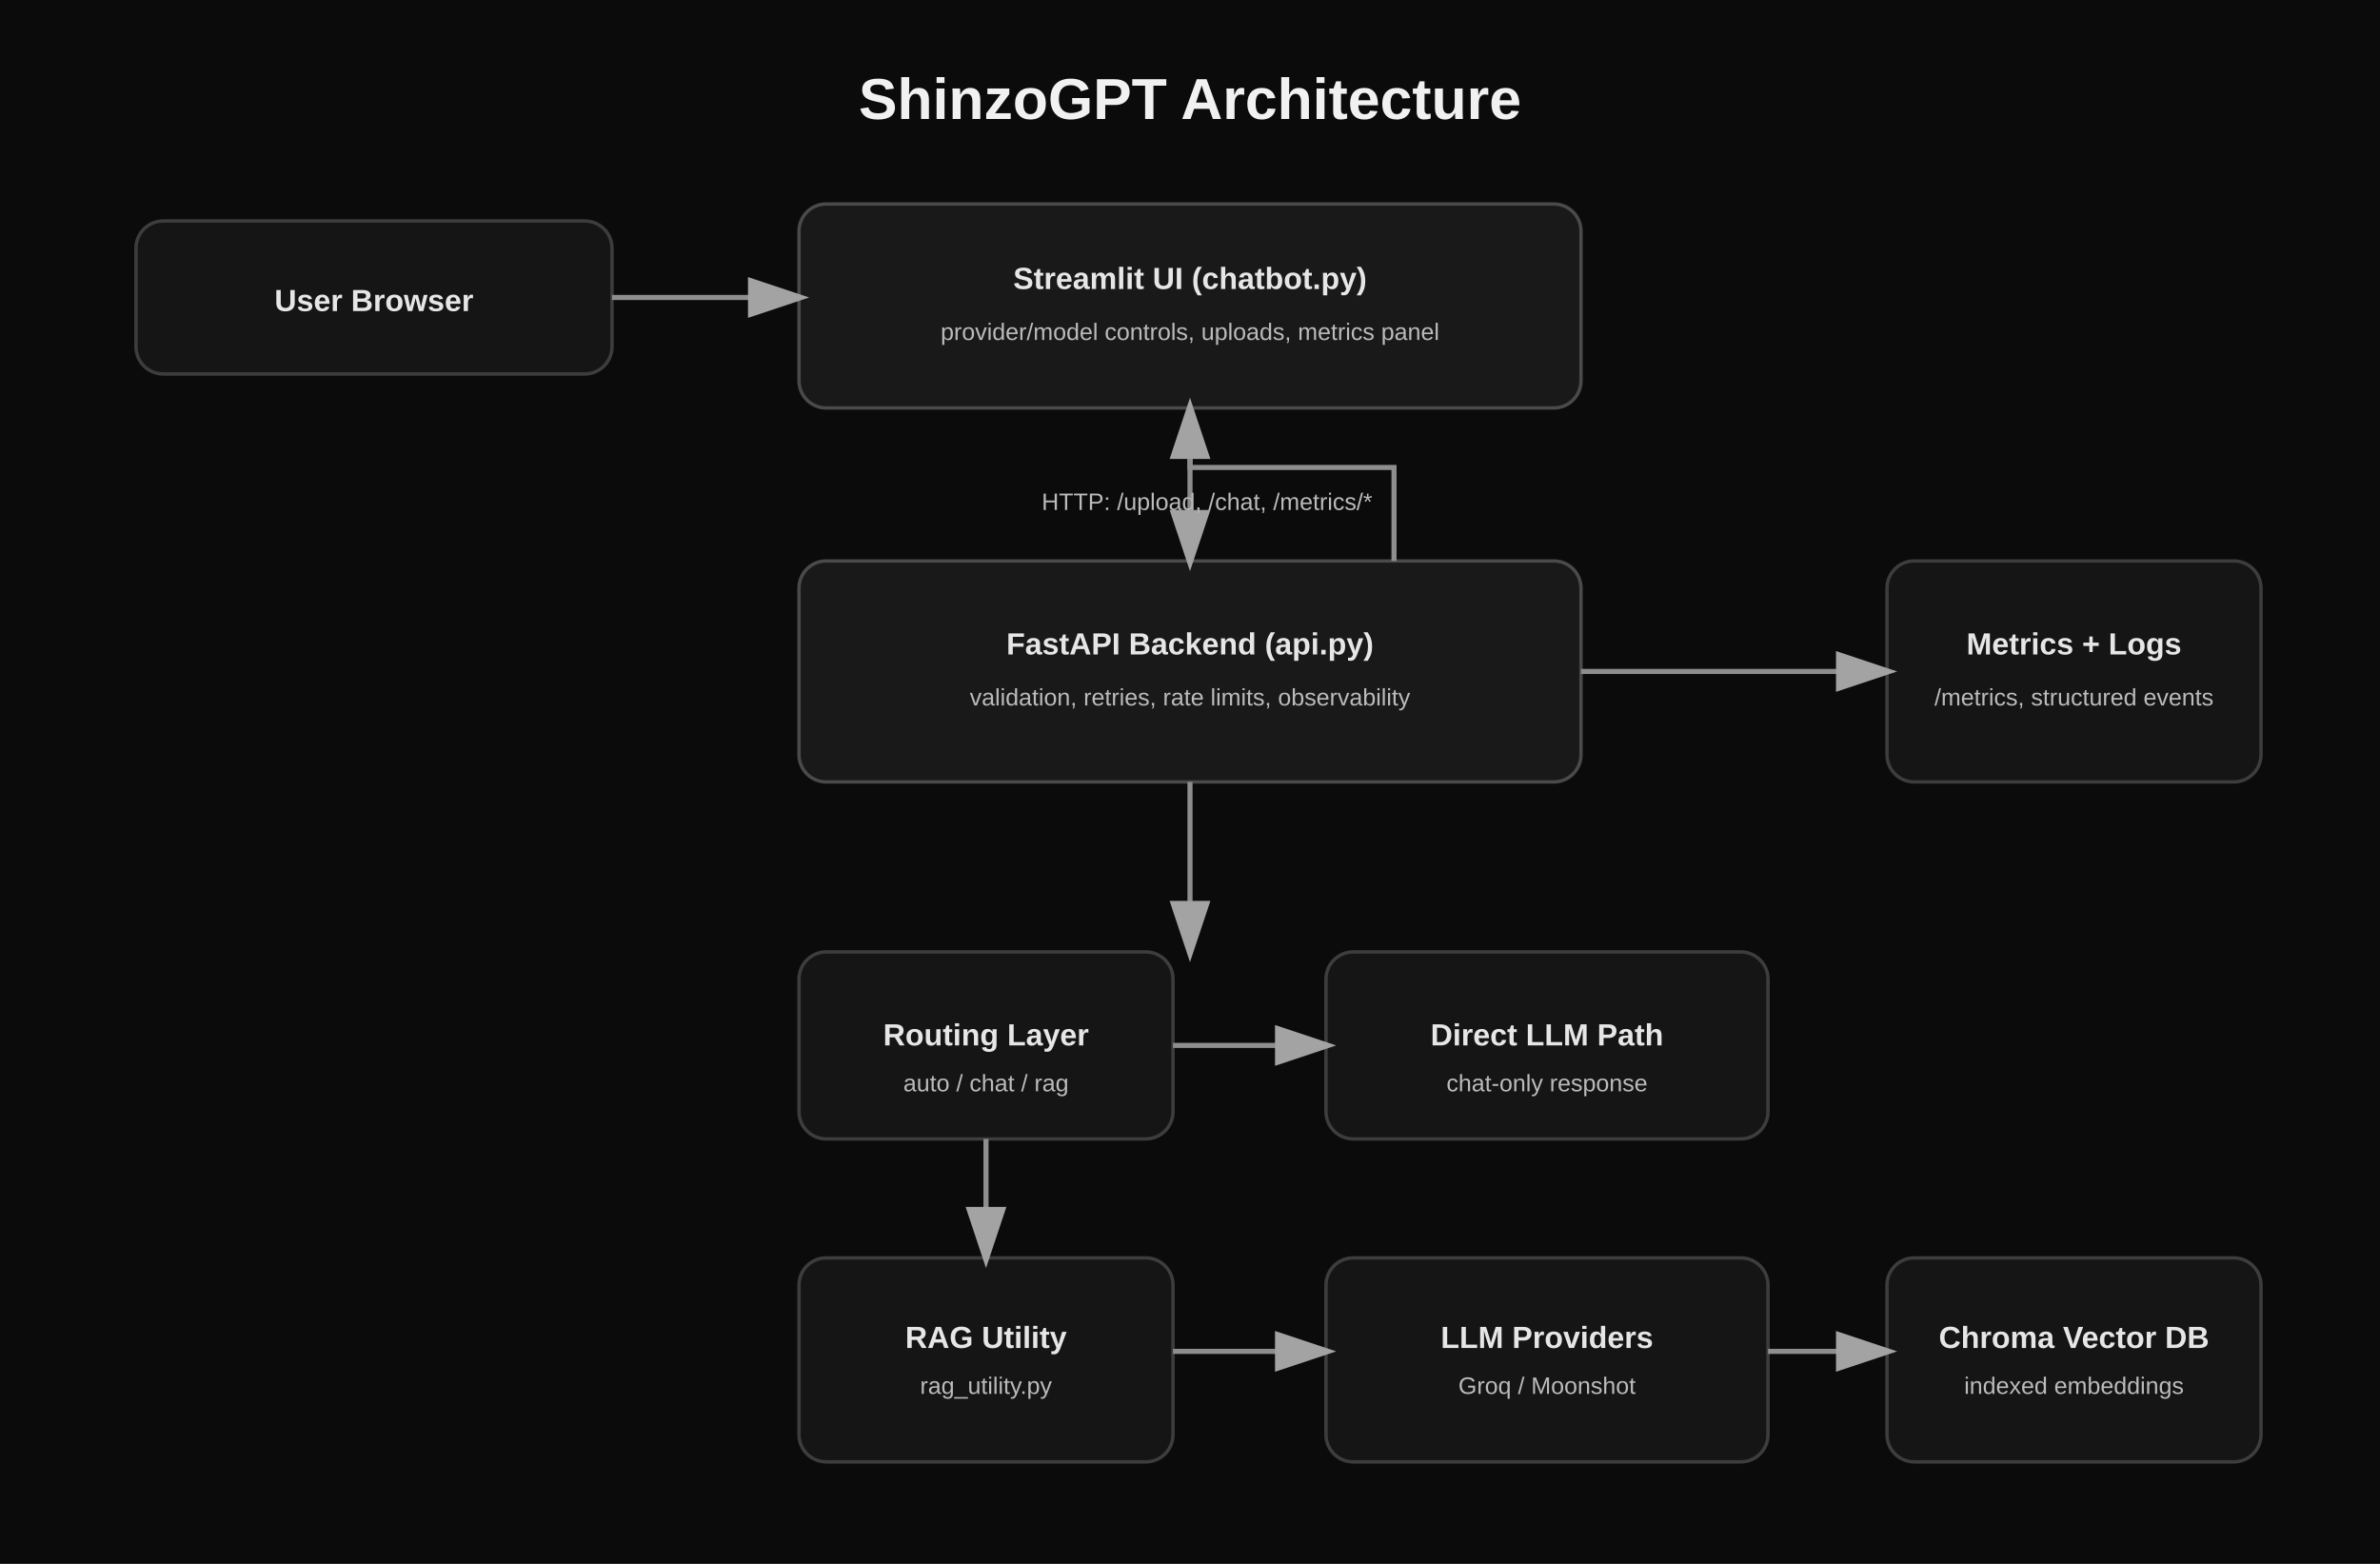
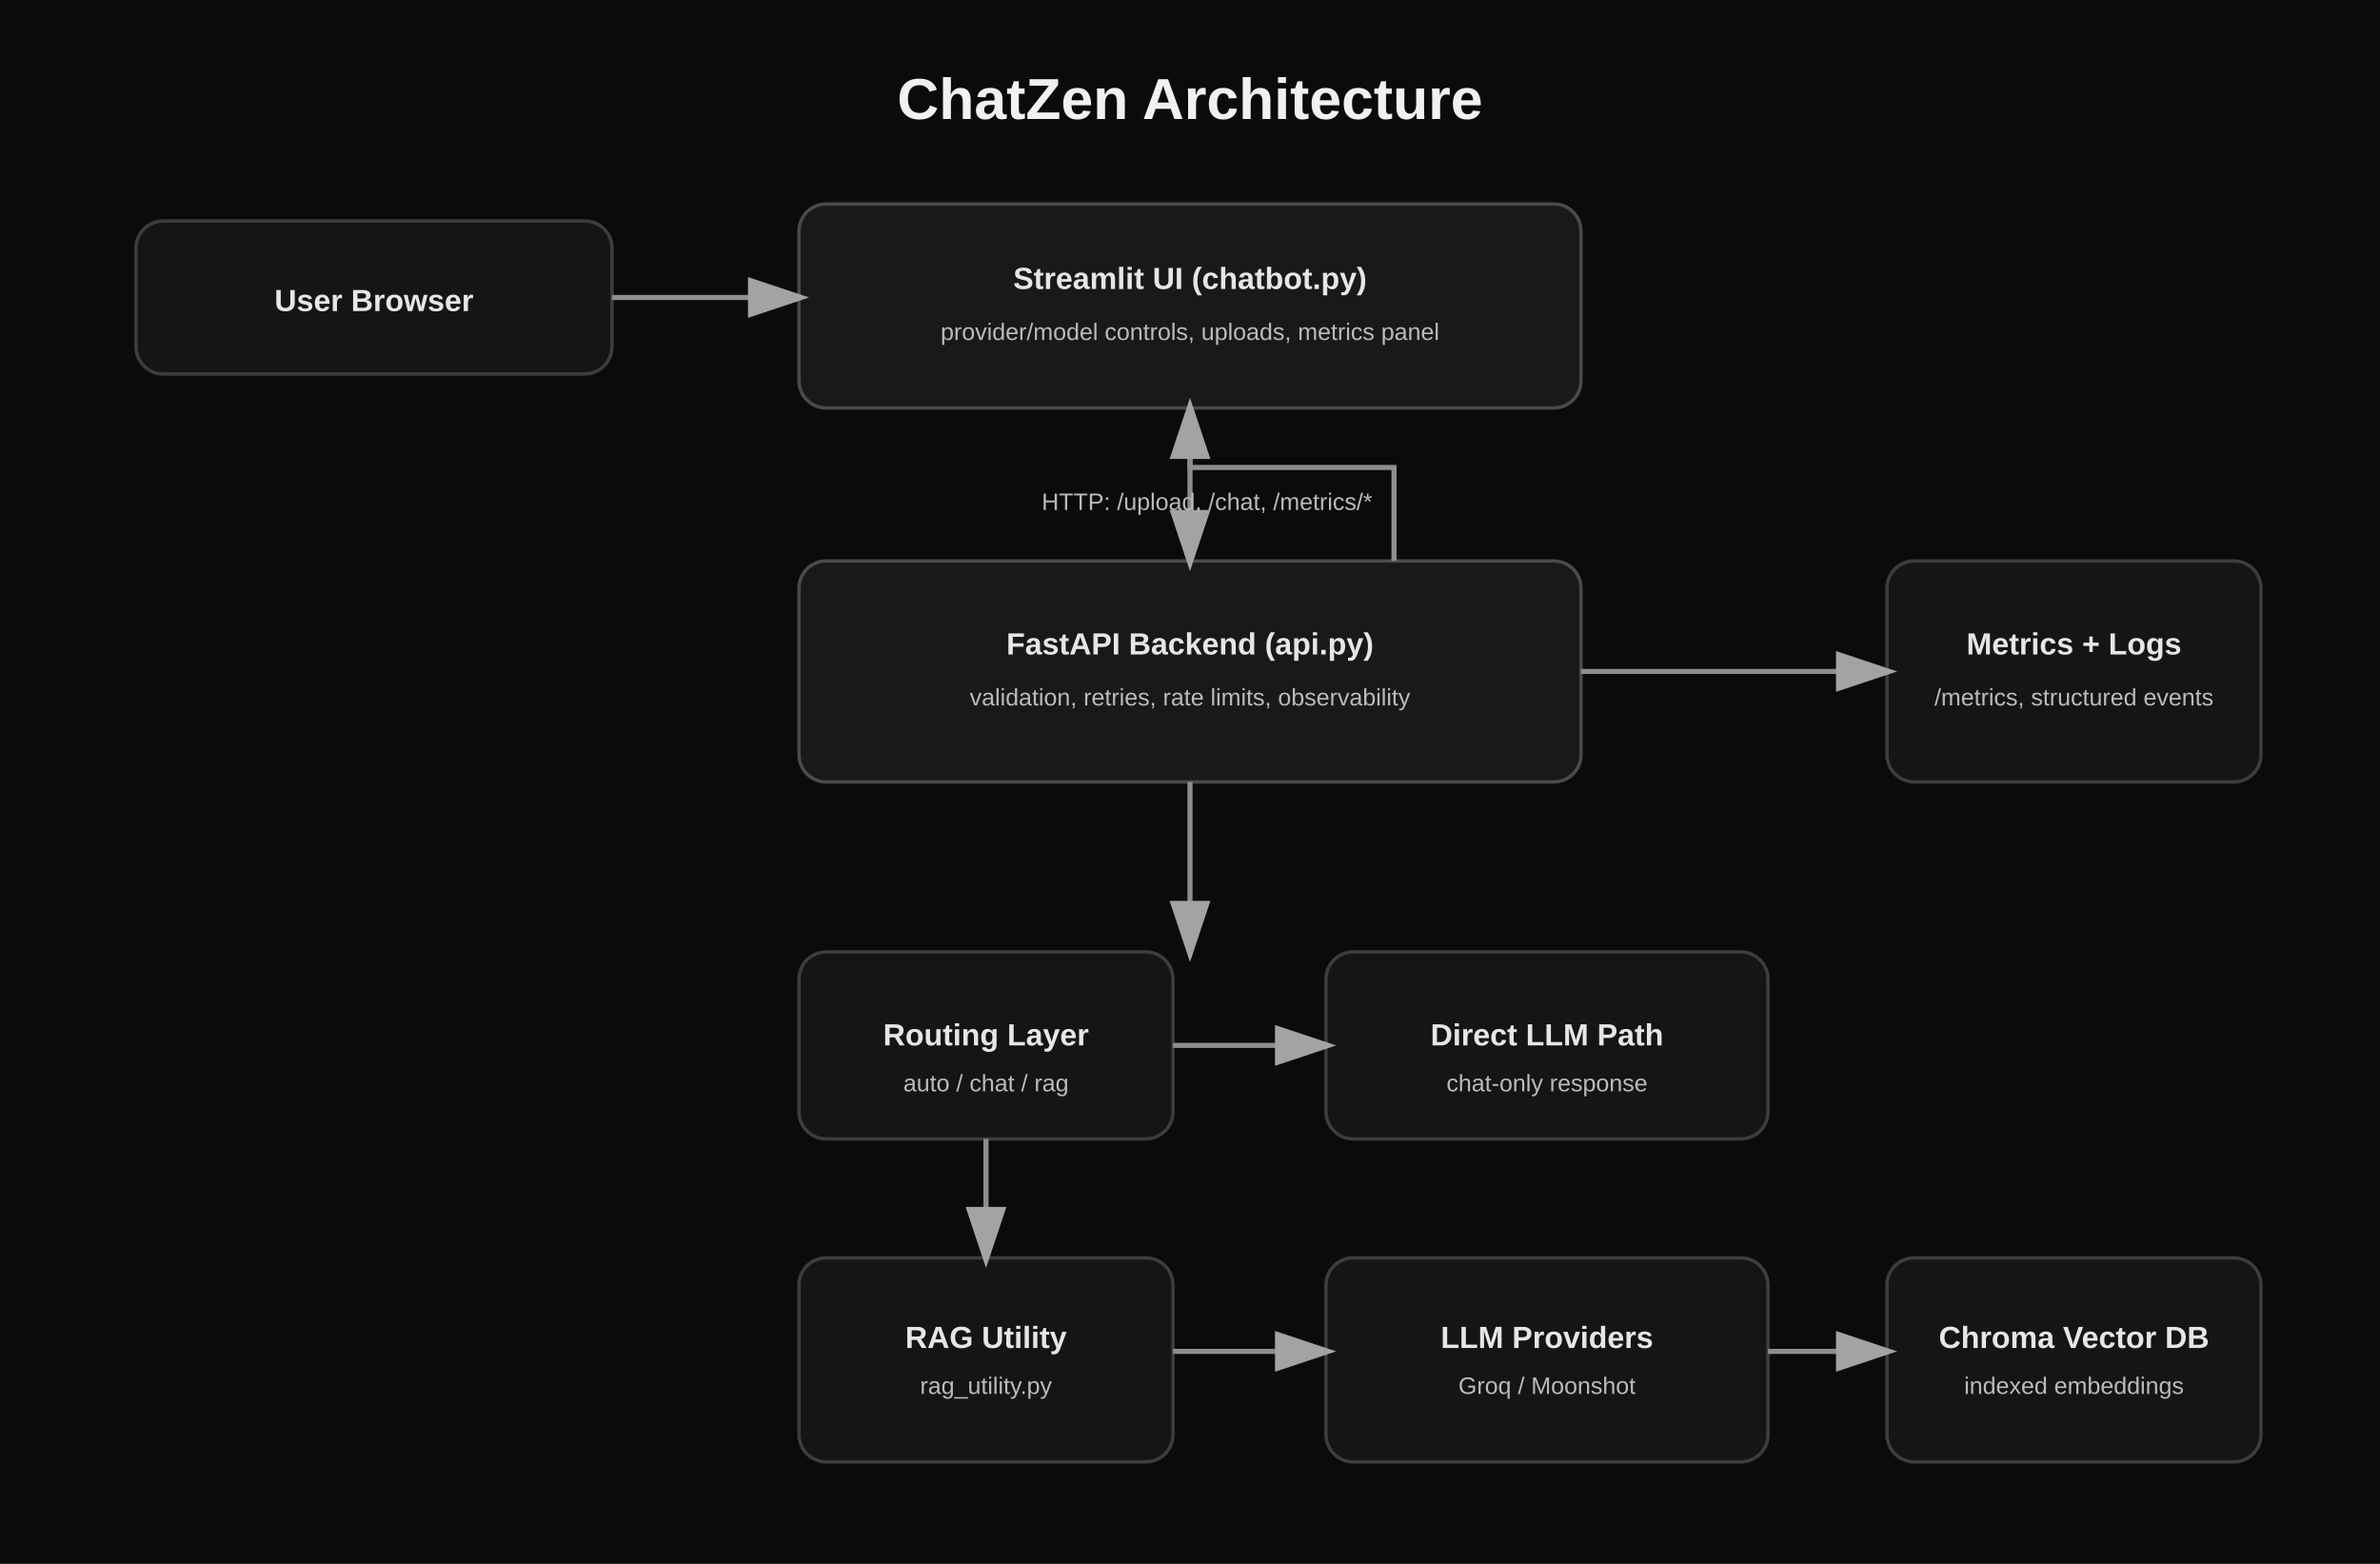
<svg xmlns="http://www.w3.org/2000/svg" width="1400" height="920" viewBox="0 0 1400 920">
  <defs>
    <style>
      .bg { fill: #0b0b0b; }
      .title { fill: #f1f1f1; font: 700 34px "Segoe UI", Arial, sans-serif; }
      .label { fill: #e6e6e6; font: 600 18px "Segoe UI", Arial, sans-serif; }
      .small { fill: #bbbbbb; font: 500 14px "Segoe UI", Arial, sans-serif; }
      .box { fill: #151515; stroke: #3d3d3d; stroke-width: 2; rx: 16; }
      .box2 { fill: #191919; stroke: #4a4a4a; stroke-width: 2; rx: 16; }
      .line { stroke: #8e8e8e; stroke-width: 3; fill: none; }
    </style>
    <marker id="arrow" markerWidth="12" markerHeight="8" refX="10" refY="4" orient="auto">
      <polygon points="0,0 12,4 0,8" fill="#a3a3a3" />
    </marker>
  </defs>
  <rect class="bg" x="0" y="0" width="1400" height="920" />
-   <text class="title" x="700" y="70" text-anchor="middle">ShinzoGPT Architecture</text>
+   <text class="title" x="700" y="70" text-anchor="middle">ChatZen Architecture</text>
  <rect class="box" x="80" y="130" width="280" height="90" />
  <text class="label" x="220" y="183" text-anchor="middle">User Browser</text>
  <rect class="box2" x="470" y="120" width="460" height="120" />
  <text class="label" x="700" y="170" text-anchor="middle">Streamlit UI (chatbot.py)</text>
  <text class="small" x="700" y="200" text-anchor="middle">provider/model controls, uploads, metrics panel</text>
  <rect class="box2" x="470" y="330" width="460" height="130" />
  <text class="label" x="700" y="385" text-anchor="middle">FastAPI Backend (api.py)</text>
  <text class="small" x="700" y="415" text-anchor="middle">validation, retries, rate limits, observability</text>
  <rect class="box" x="470" y="560" width="220" height="110" />
  <text class="label" x="580" y="615" text-anchor="middle">Routing Layer</text>
  <text class="small" x="580" y="642" text-anchor="middle">auto / chat / rag</text>
  <rect class="box" x="780" y="560" width="260" height="110" />
  <text class="label" x="910" y="615" text-anchor="middle">Direct LLM Path</text>
  <text class="small" x="910" y="642" text-anchor="middle">chat-only response</text>
  <rect class="box" x="470" y="740" width="220" height="120" />
  <text class="label" x="580" y="793" text-anchor="middle">RAG Utility</text>
  <text class="small" x="580" y="820" text-anchor="middle">rag_utility.py</text>
  <rect class="box" x="780" y="740" width="260" height="120" />
  <text class="label" x="910" y="793" text-anchor="middle">LLM Providers</text>
  <text class="small" x="910" y="820" text-anchor="middle">Groq / Moonshot</text>
  <rect class="box" x="1110" y="740" width="220" height="120" />
  <text class="label" x="1220" y="793" text-anchor="middle">Chroma Vector DB</text>
  <text class="small" x="1220" y="820" text-anchor="middle">indexed embeddings</text>
  <rect class="box" x="1110" y="330" width="220" height="130" />
  <text class="label" x="1220" y="385" text-anchor="middle">Metrics + Logs</text>
  <text class="small" x="1220" y="415" text-anchor="middle">/metrics, structured events</text>
  <path class="line" d="M360 175 L470 175" marker-end="url(#arrow)" />
  <path class="line" d="M700 240 L700 330" marker-end="url(#arrow)" />
  <path class="line" d="M820 330 L820 275 L700 275 L700 240" marker-end="url(#arrow)" />
  <path class="line" d="M700 460 L700 560" marker-end="url(#arrow)" />
  <path class="line" d="M690 615 L780 615" marker-end="url(#arrow)" />
  <path class="line" d="M580 670 L580 740" marker-end="url(#arrow)" />
  <path class="line" d="M690 795 L780 795" marker-end="url(#arrow)" />
  <path class="line" d="M1040 795 L1110 795" marker-end="url(#arrow)" />
  <path class="line" d="M930 395 L1110 395" marker-end="url(#arrow)" />
  <text class="small" x="710" y="300" text-anchor="middle">HTTP: /upload, /chat, /metrics/*</text>
</svg>
